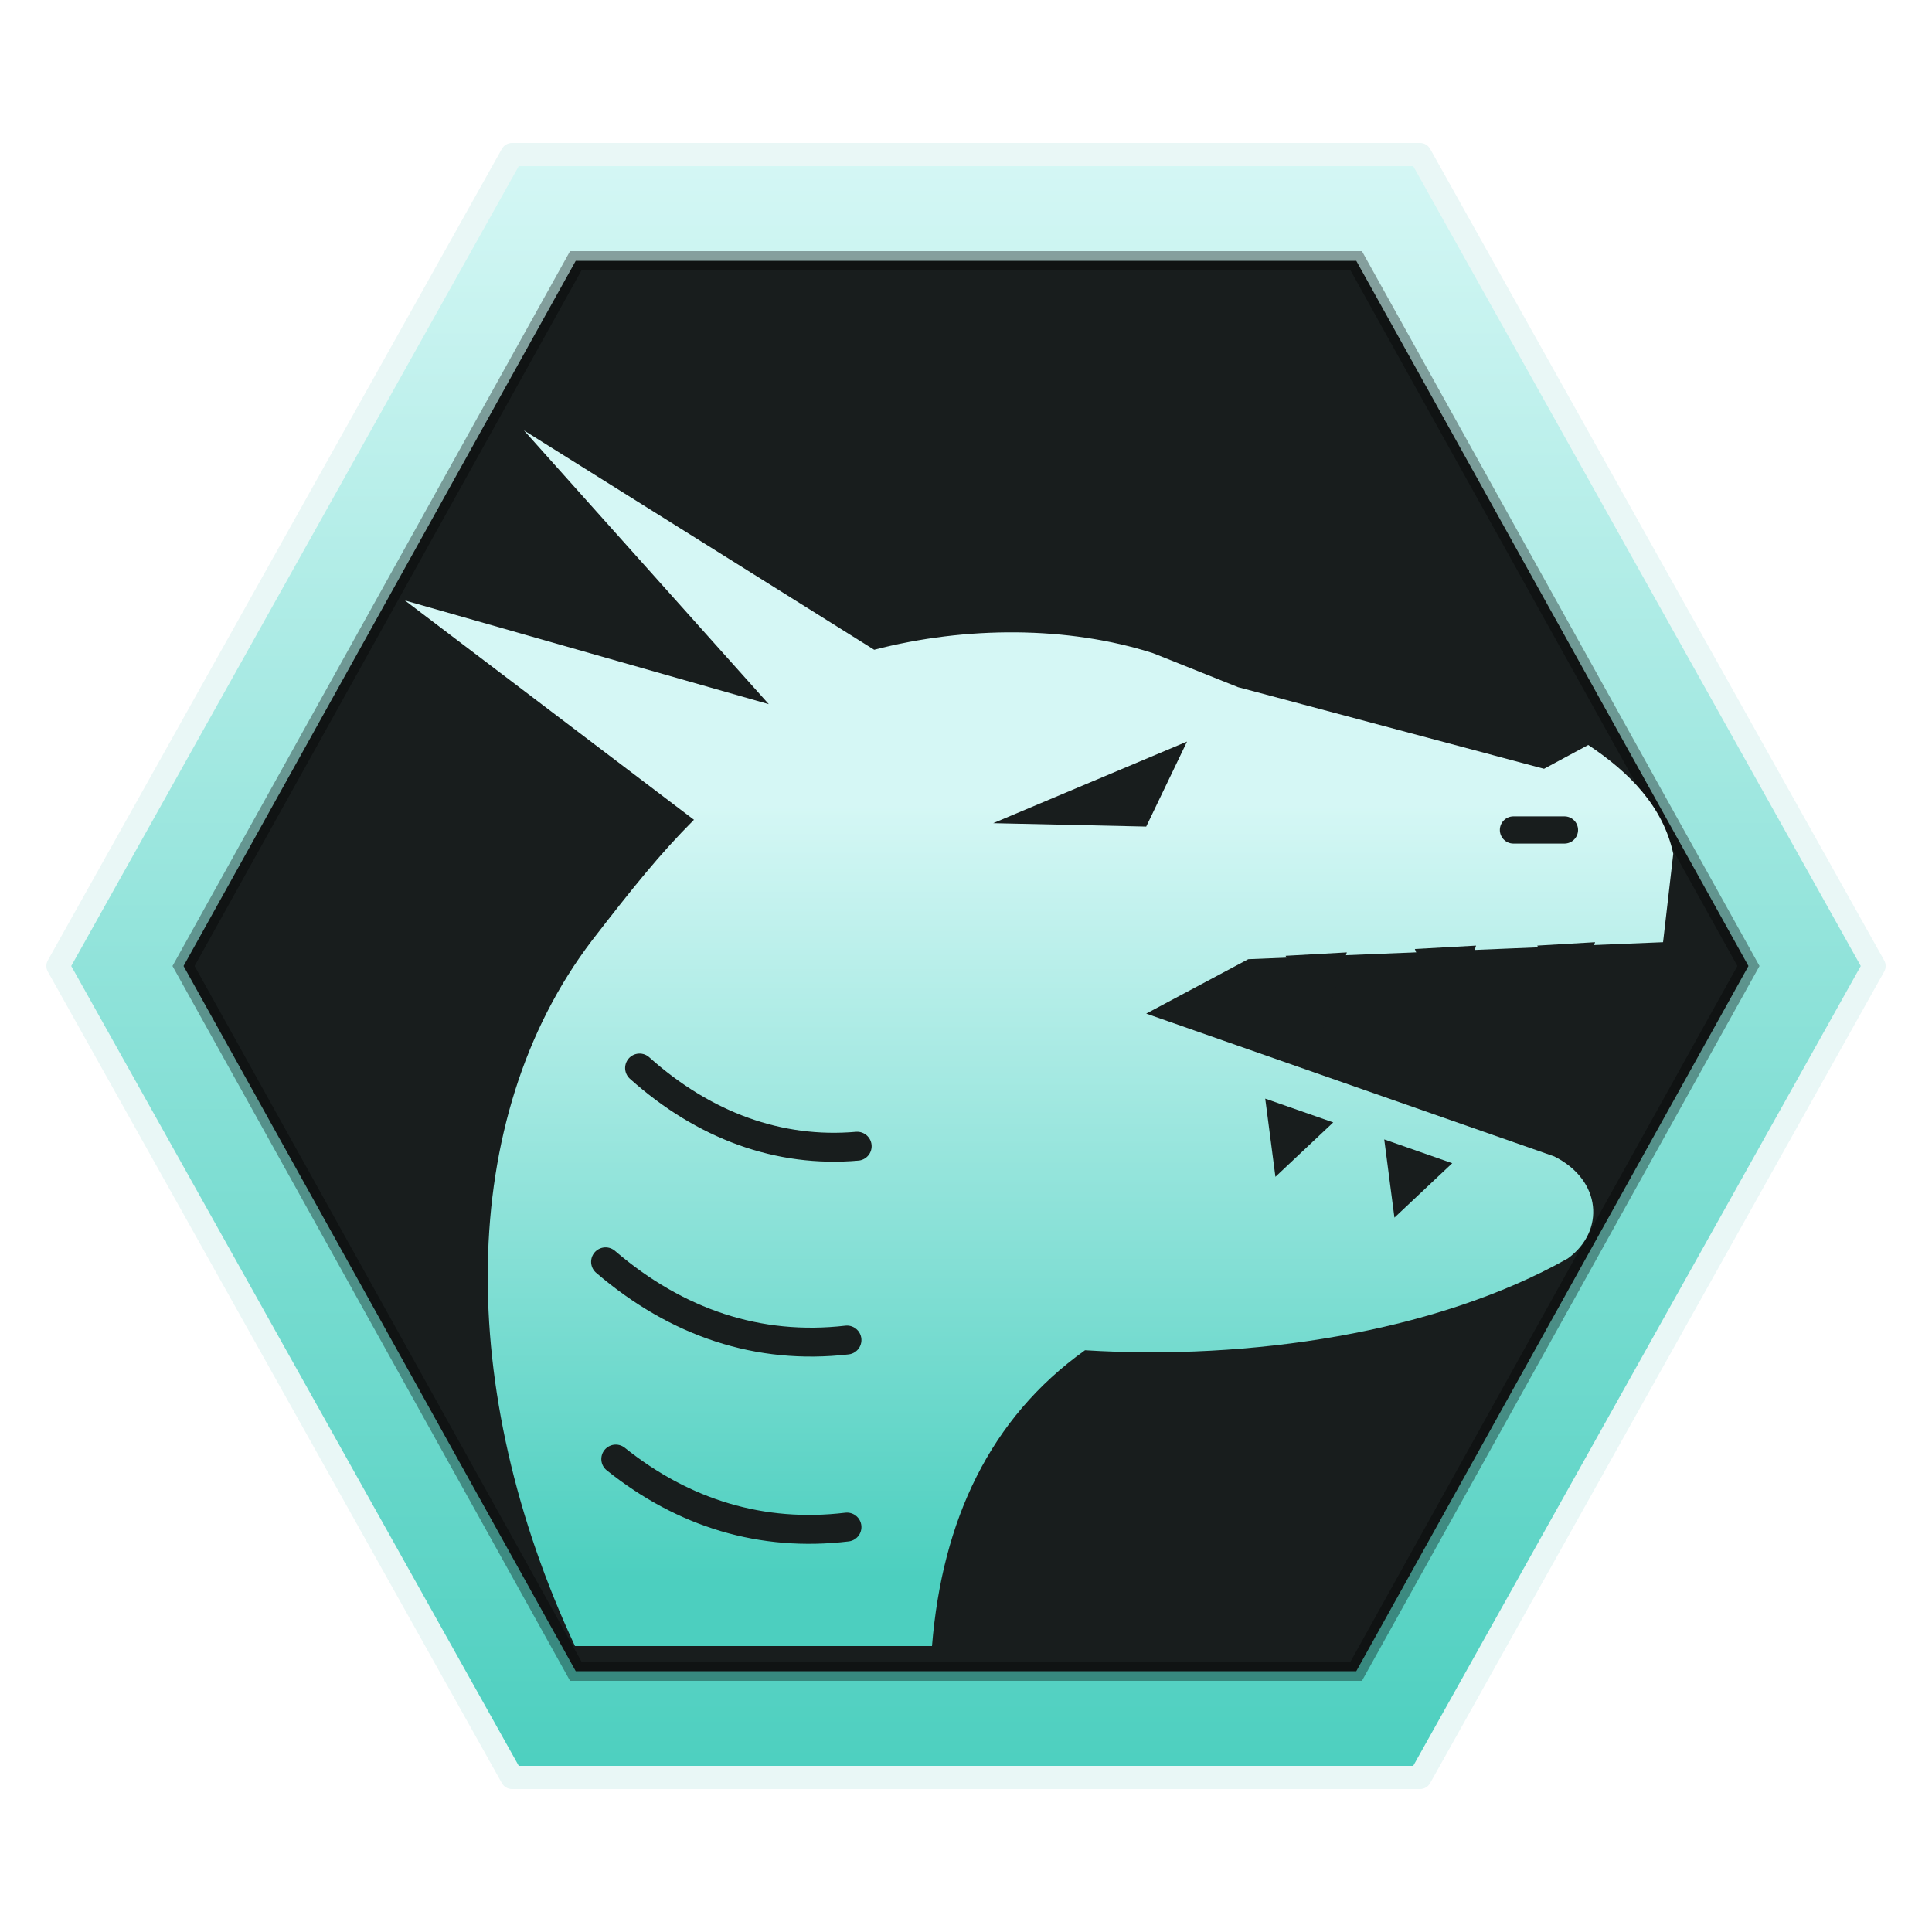
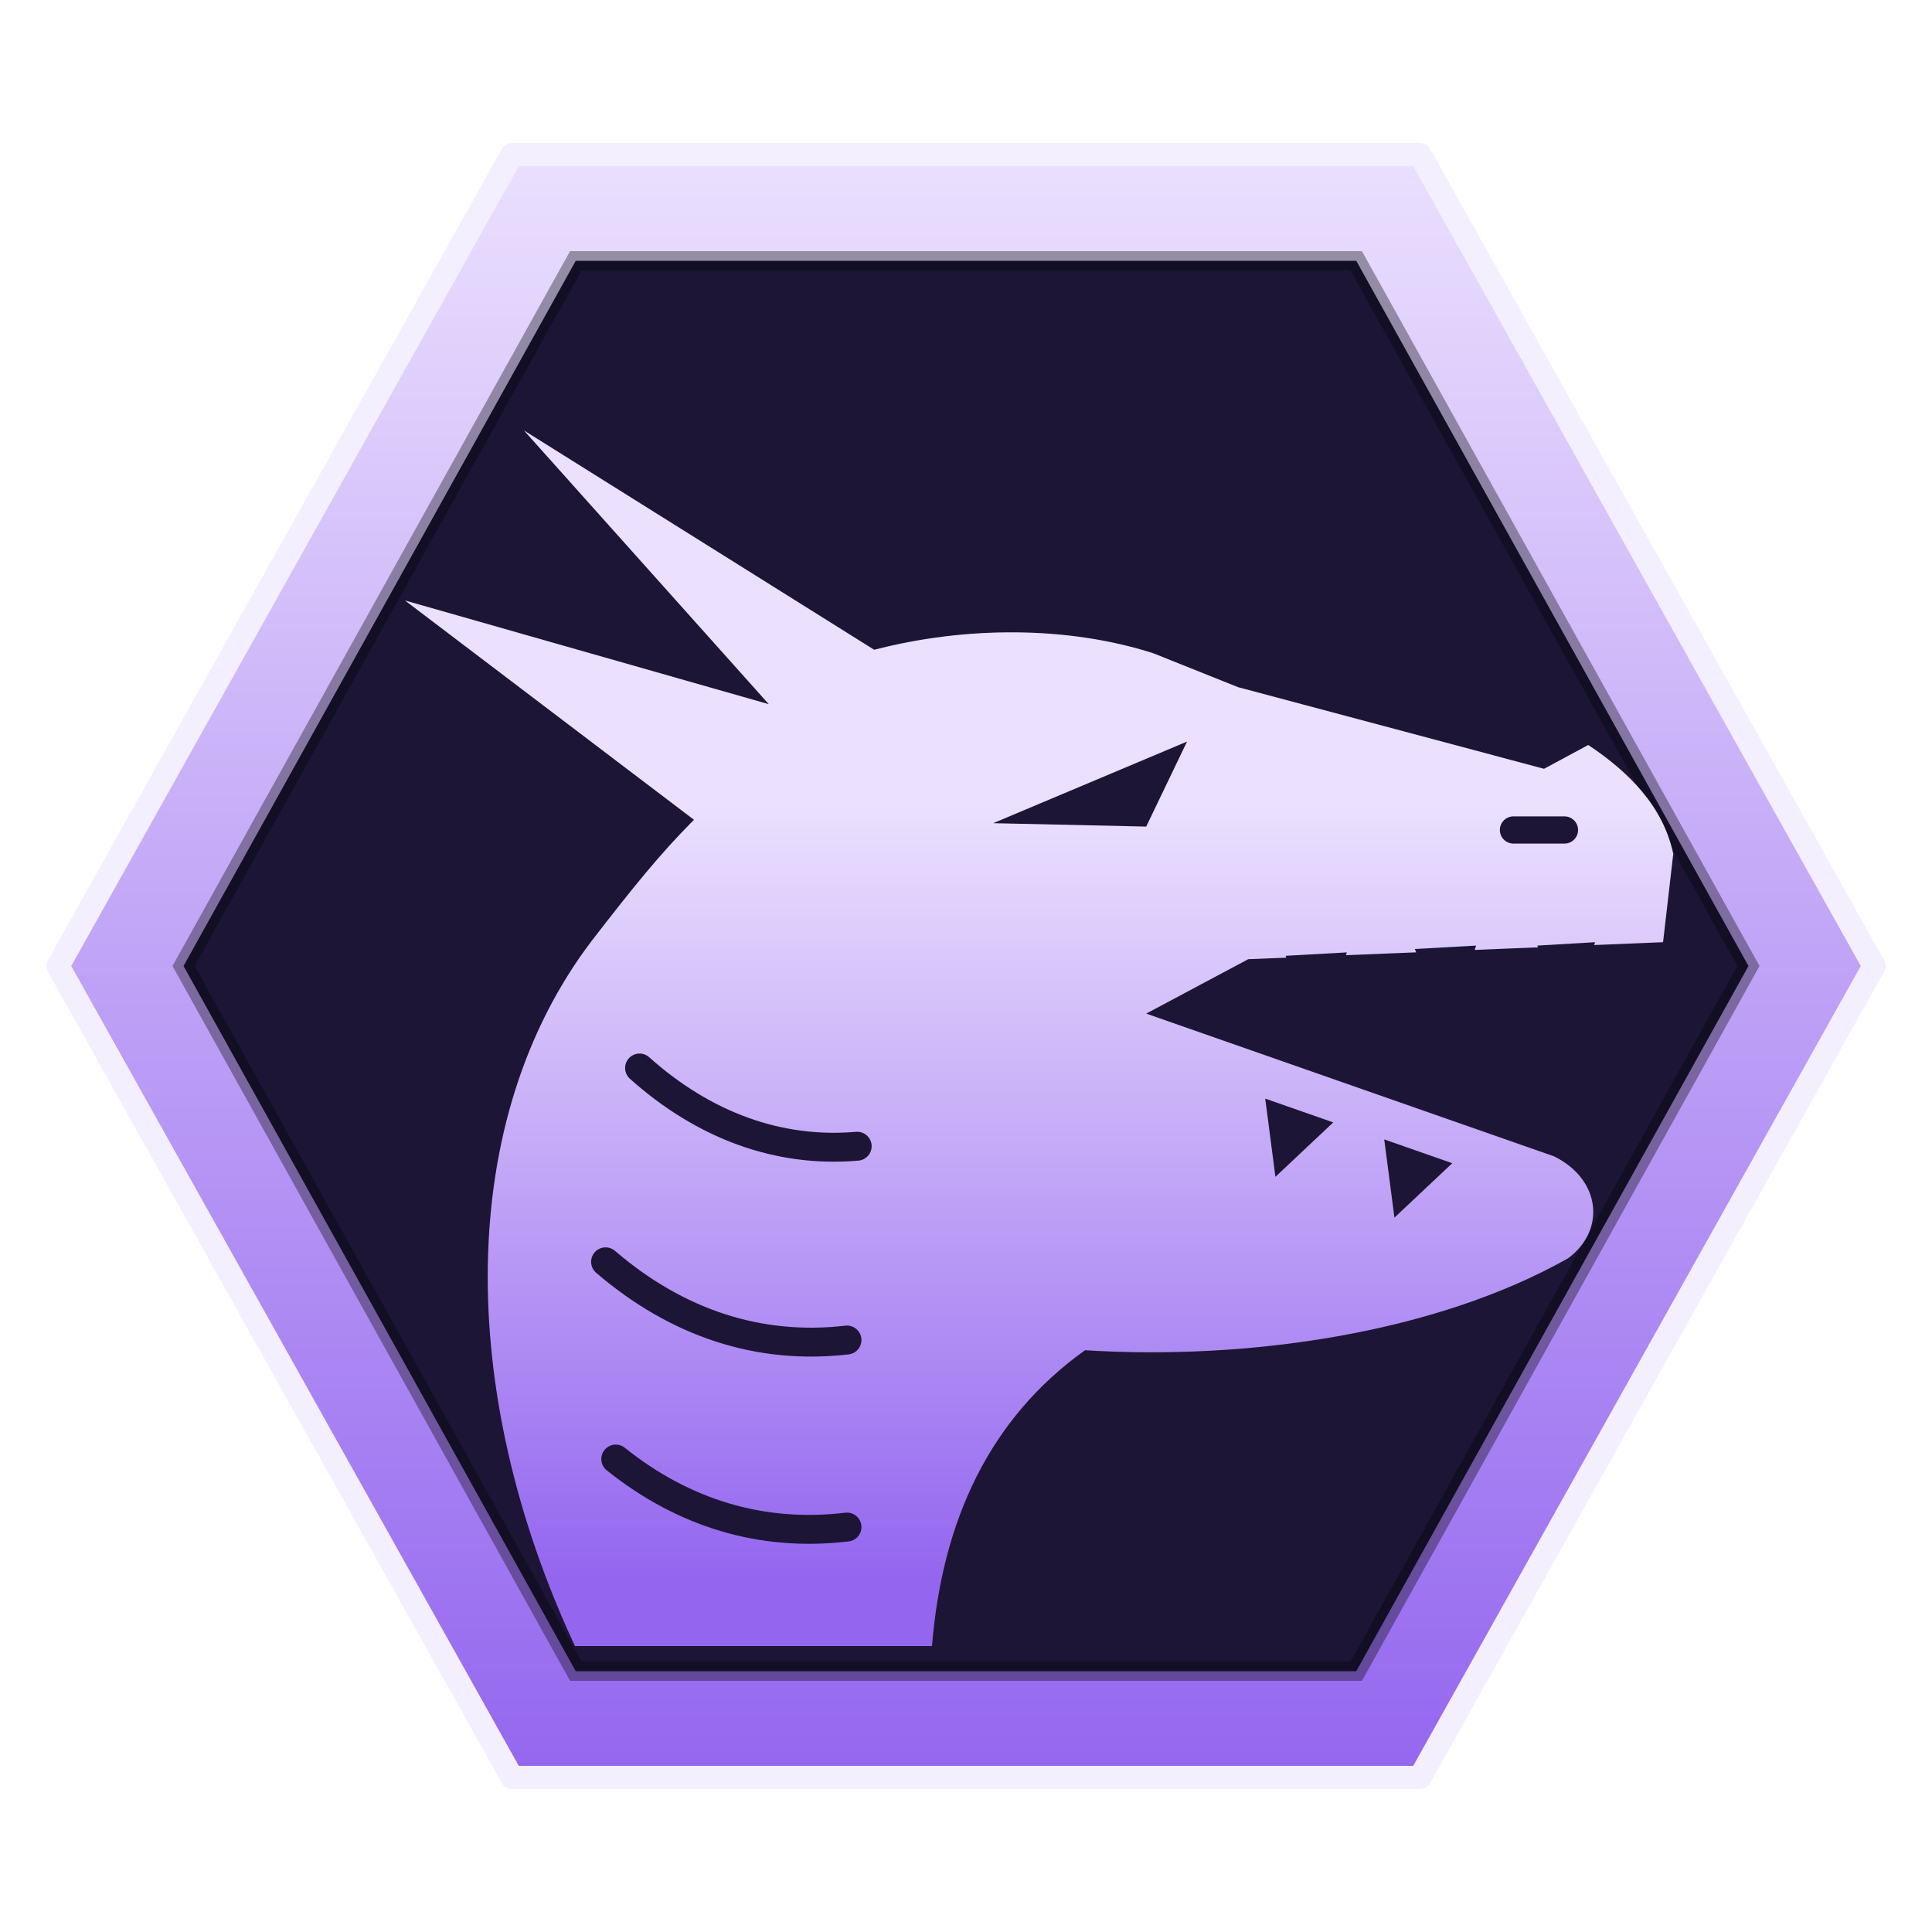
<svg xmlns="http://www.w3.org/2000/svg" viewBox="0 0 100 100">
  <defs>
    <linearGradient id="band" x1="0" y1="0" x2="0" y2="1">
-       <stop offset="0" stop-color="#d5f7f5" />
-       <stop offset="1" stop-color="#4ccfbf" />
+       <stop offset="0" stop-color="#ebe0fe" />
+       <stop offset="1" stop-color="#9466ef" />
    </linearGradient>
    <linearGradient id="glyph" gradientUnits="userSpaceOnUse" x1="0" y1="16" x2="0" y2="86">
-       <stop offset="0" stop-color="#d5f7f5" />
-       <stop offset="0.35" stop-color="#d5f7f5" />
-       <stop offset="1" stop-color="#4ccfbf" />
+       <stop offset="0" stop-color="#ebe0fe" />
+       <stop offset="0.35" stop-color="#ebe0fe" />
+       <stop offset="1" stop-color="#9466ef" />
    </linearGradient>
  </defs>
-   <path d="M3 50 L26.5 8 L73.5 8 L97 50 L73.5 92 L26.5 92 Z" fill="url(#band)" stroke="#e9f7f6" stroke-width="1.2" stroke-linejoin="round" />
-   <path d="M9.5 50 L29.8 13.5 L70.2 13.5 L90.5 50 L70.2 86.5 L29.8 86.5 Z" fill="#181d1d" />
+   <path d="M3 50 L26.5 8 L73.5 8 L97 50 L73.5 92 L26.5 92 Z" fill="url(#band)" stroke="#f4effe" stroke-width="1.2" stroke-linejoin="round" />
+   <path d="M9.5 50 L29.8 13.5 L70.2 13.5 L90.5 50 L70.2 86.5 L29.8 86.5 Z" fill="#1c1535" />
  <path d="M9.5 50 L29.8 13.5 L70.2 13.5 L90.5 50 L70.2 86.5 L29.8 86.5 Z" fill="none" stroke="#000" stroke-opacity="0.35" stroke-width="1" />
  <g transform="translate(50 50) scale(0.88) translate(-50 -50)">
    <path d="M27 90 C20 75 20 59 28 48.5 C30.4 45.4 32 43.4 34 41.4 L17 28.5 L38.4 34.6 L24 18.5 L44.6 31.4 C50 30 56 30 61 31.6 L66 33.6 L84 38.4 L86.6 37 C89 38.6 91 40.6 91.6 43.4 L91 48.6 L66.6 49.6 L60.6 52.8 L84.6 61.2 C87.4 62.6 87.6 65.6 85.4 67.2 C77.6 71.6 66.6 73.2 57 72.6 C51.4 76.6 48.6 82.6 48 90 Z" fill="url(#glyph)" />
-     <path d="M51.6 41.6 L63 36.8 L60.6 41.8 Z" fill="#181d1d" />
-     <path d="M82.2 41.2 H85.2 A0.8 0.8 0 0 1 86 42 V42 A0.8 0.8 0 0 1 85.2 42.8 H82.2 A0.8 0.8 0 0 1 81.4 42 V42 A0.8 0.8 0 0 1 82.2 41.2 Z" fill="#181d1d" />
-     <path d="M68.8 49.4 L72.4 49.2 L70.8 54.4 Z" fill="#181d1d" />
-     <path d="M76.4 49 L80 48.8 L78.4 54 Z" fill="#181d1d" />
-     <path d="M83.6 48.8 L87 48.6 L85.6 53 Z" fill="#181d1d" />
-     <path d="M67.6 57.8 L71.6 59.2 L68.2 62.4 Z" fill="#181d1d" />
-     <path d="M74.6 60.2 L78.6 61.6 L75.2 64.8 Z" fill="#181d1d" />
-     <path d="M30.8 56 C34.6 59.4 39 61 43.6 60.6 M28.8 67.4 C33 71 37.8 72.6 43 72 M29.4 79 C33.4 82.2 38 83.6 43 83" fill="none" stroke="#181d1d" stroke-width="1.7" stroke-linecap="round" stroke-linejoin="round" />
+     <path d="M51.6 41.6 L63 36.8 L60.6 41.8 Z" fill="#1c1535" />
+     <path d="M82.2 41.2 H85.2 A0.8 0.8 0 0 1 86 42 V42 A0.8 0.8 0 0 1 85.2 42.8 H82.2 A0.8 0.8 0 0 1 81.4 42 V42 A0.8 0.8 0 0 1 82.2 41.2 Z" fill="#1c1535" />
+     <path d="M68.8 49.4 L72.4 49.2 L70.8 54.4 Z" fill="#1c1535" />
+     <path d="M76.4 49 L80 48.8 L78.4 54 Z" fill="#1c1535" />
+     <path d="M83.6 48.8 L87 48.6 L85.6 53 Z" fill="#1c1535" />
+     <path d="M67.6 57.8 L71.6 59.2 L68.2 62.4 Z" fill="#1c1535" />
+     <path d="M74.6 60.2 L78.6 61.6 L75.2 64.8 Z" fill="#1c1535" />
+     <path d="M30.8 56 C34.6 59.4 39 61 43.6 60.6 M28.8 67.4 C33 71 37.8 72.6 43 72 M29.4 79 C33.4 82.2 38 83.6 43 83" fill="none" stroke="#1c1535" stroke-width="1.7" stroke-linecap="round" stroke-linejoin="round" />
  </g>
</svg>
